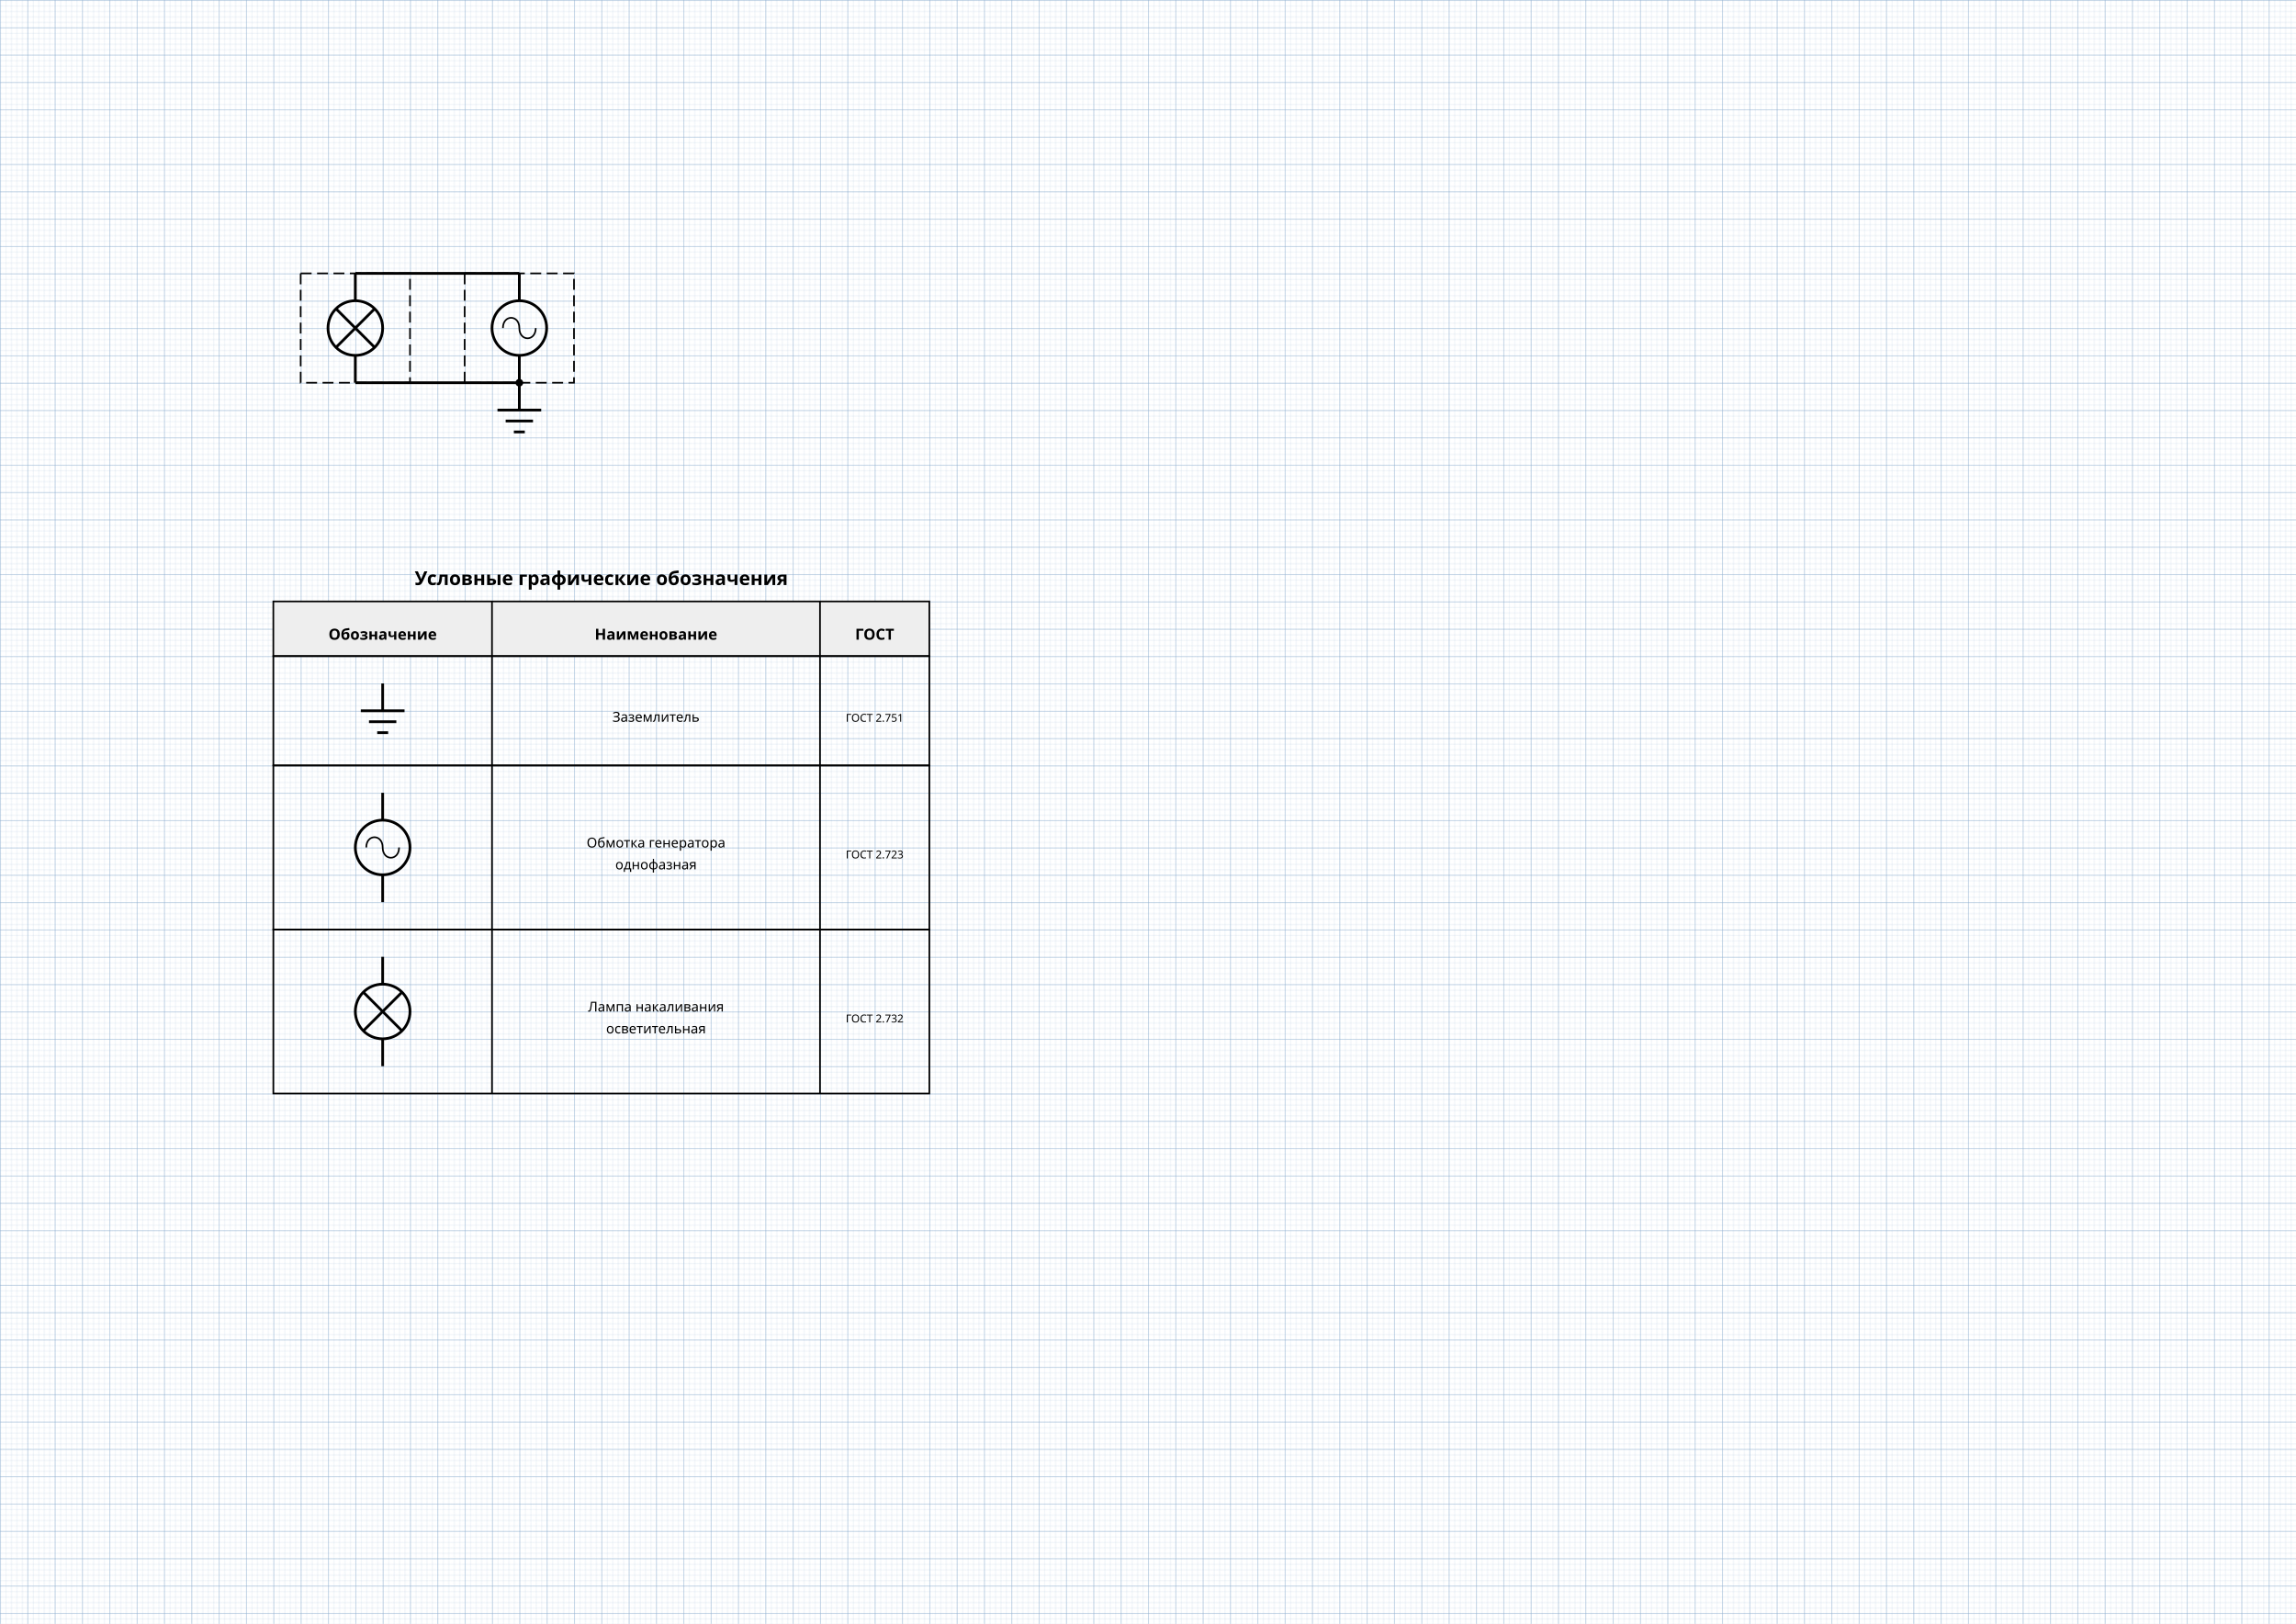
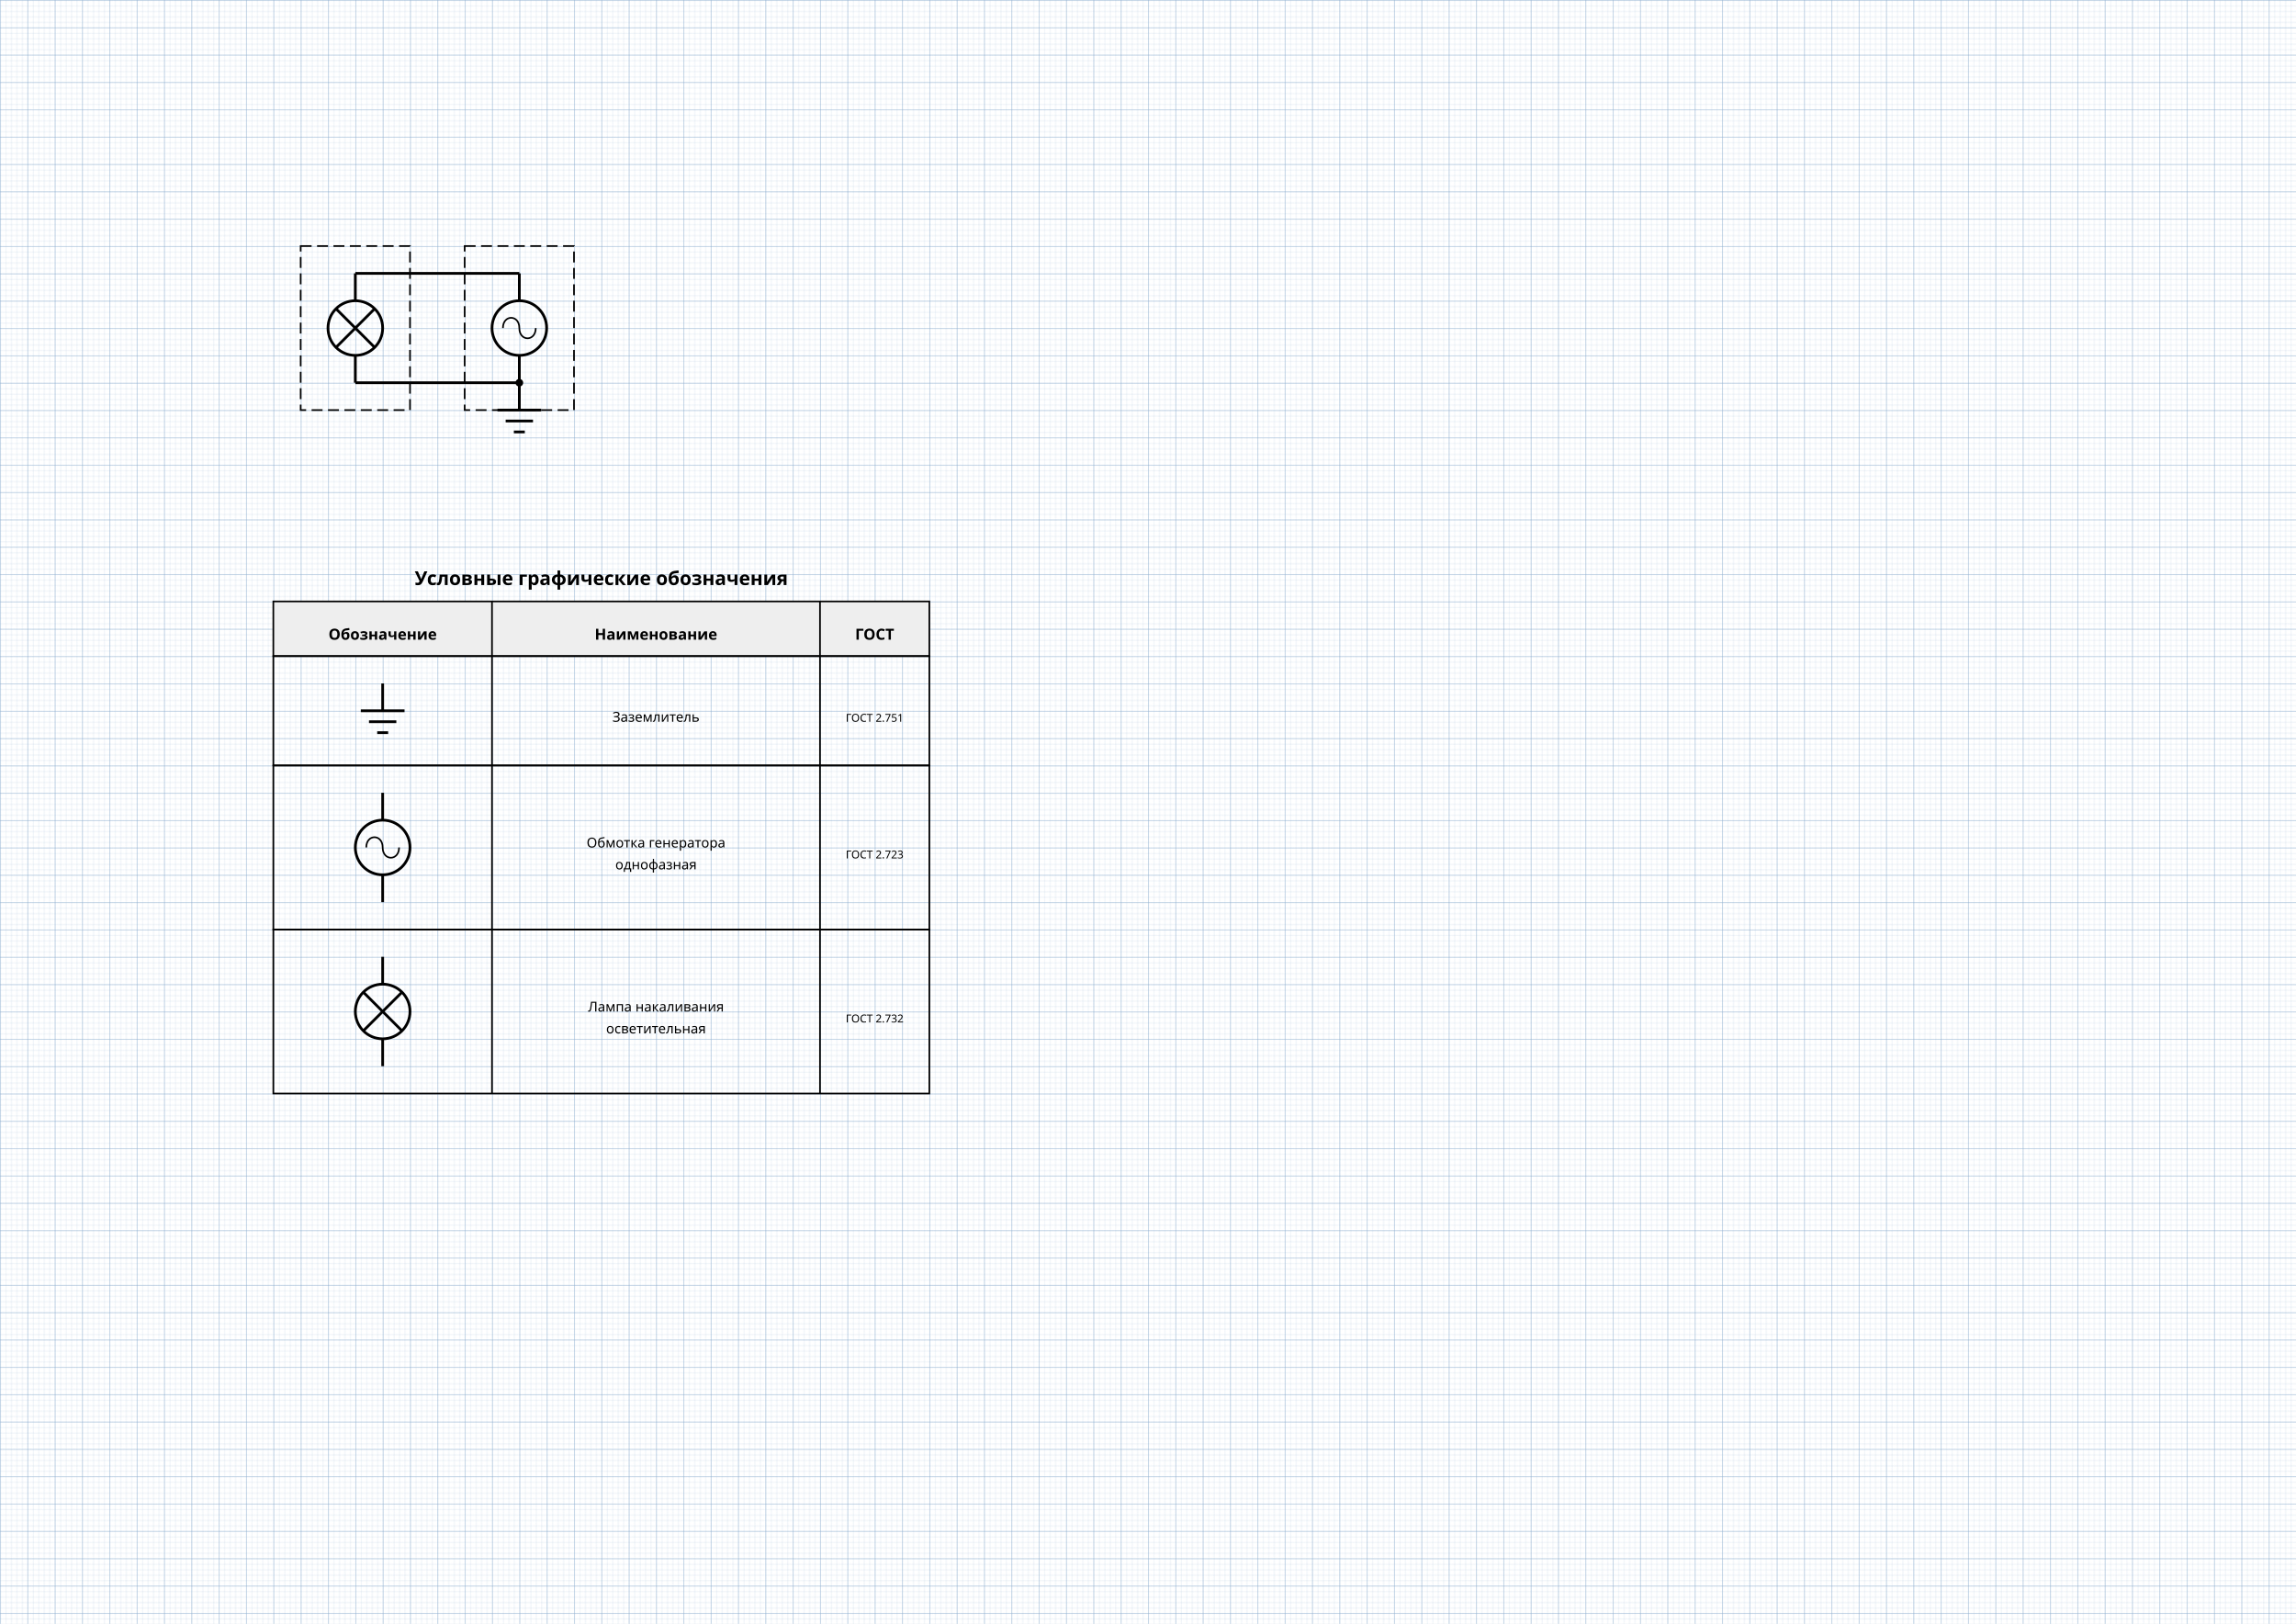
<svg xmlns="http://www.w3.org/2000/svg" width="420mm" height="297mm" viewBox="0 0 420 297">
  <rect width="420" height="297" fill="white" />
  <defs>
    <pattern id="mm1" width="1" height="1" patternUnits="userSpaceOnUse">
      <line x1="0" y1="0" x2="0" y2="1" stroke="#c8d8e8" stroke-width="0.1" />
      <line x1="0" y1="0" x2="1" y2="0" stroke="#c8d8e8" stroke-width="0.1" />
    </pattern>
    <pattern id="mm5" width="5" height="5" patternUnits="userSpaceOnUse">
      <rect width="5" height="5" fill="url(#mm1)" />
      <line x1="0" y1="0" x2="0" y2="5" stroke="#90b0d0" stroke-width="0.15" />
      <line x1="0" y1="0" x2="5" y2="0" stroke="#90b0d0" stroke-width="0.15" />
    </pattern>
    <symbol id="ugo-ground" overflow="visible">
      <g stroke="black" stroke-width="0.5">
        <line x1="0" y1="0" x2="0" y2="5" />
        <line x1="-4" y1="5" x2="4" y2="5" />
        <line x1="-2.5" y1="7" x2="2.5" y2="7" />
        <line x1="-1" y1="9" x2="1" y2="9" />
      </g>
    </symbol>
    <symbol id="ugo-generator" overflow="visible">
      <g stroke="black" stroke-width="0.5" fill="none">
        <line x1="0" y1="0" x2="0" y2="5" />
        <circle cx="0" cy="10" r="5" />
        <path d="M-3,10 C-3,7.5 0,7.5 0,10 S3,12.5 3,10" stroke-width="0.3" />
        <line x1="0" y1="15" x2="0" y2="20" />
      </g>
    </symbol>
    <symbol id="ugo-lamp" overflow="visible">
      <g stroke="black" stroke-width="0.5" fill="none">
        <line x1="0" y1="0" x2="0" y2="5" />
        <circle cx="0" cy="10" r="5" />
        <line x1="-3.5" y1="6.5" x2="3.5" y2="13.5" />
        <line x1="3.5" y1="6.5" x2="-3.5" y2="13.5" />
        <line x1="0" y1="15" x2="0" y2="20" />
      </g>
    </symbol>
  </defs>
  <rect width="420" height="297" fill="url(#mm5)" />
-   <rect x="55" y="50" width="20" height="20" fill="none" stroke="black" stroke-width="0.3" stroke-dasharray="2,1" />
-   <rect x="85" y="50" width="20" height="20" fill="none" stroke="black" stroke-width="0.3" stroke-dasharray="2,1" />
+   <rect x="55" y="45" width="20" height="30" fill="none" stroke="black" stroke-width="0.3" stroke-dasharray="2,1" />
+   <rect x="85" y="45" width="20" height="30" fill="none" stroke="black" stroke-width="0.3" stroke-dasharray="2,1" />
  <g stroke="black" stroke-width="0.5">
    <line x1="65" y1="50" x2="95" y2="50" />
    <line x1="65" y1="70" x2="95" y2="70" />
  </g>
  <circle cx="95" cy="70" r="0.7" fill="black" stroke="none" />
  <use href="#ugo-generator" x="95" y="50" />
  <use href="#ugo-lamp" x="65" y="50" />
  <use href="#ugo-ground" x="95" y="70" />
  <g transform="translate(50, 110)" stroke="black" stroke-width="0.3" font-family="sans-serif">
    <text x="60" y="-3" font-size="3.5" font-weight="bold" text-anchor="middle" stroke="none" fill="black">Условные графические обозначения</text>
    <rect x="0" y="0" width="120" height="10" fill="#eee" stroke="black" />
    <text x="20" y="7" font-size="2.8" text-anchor="middle" stroke="none" fill="black" font-weight="bold">Обозначение</text>
    <text x="70" y="7" font-size="2.8" text-anchor="middle" stroke="none" fill="black" font-weight="bold">Наименование</text>
    <text x="110" y="7" font-size="2.8" text-anchor="middle" stroke="none" fill="black" font-weight="bold">ГОСТ</text>
    <line x1="40" y1="0" x2="40" y2="10" />
    <line x1="100" y1="0" x2="100" y2="10" />
    <rect x="0" y="10" width="120" height="20" fill="none" stroke="black" />
    <line x1="40" y1="10" x2="40" y2="30" />
    <line x1="100" y1="10" x2="100" y2="30" />
    <use href="#ugo-ground" x="20" y="15" />
    <text x="70" y="22" font-size="2.5" text-anchor="middle" stroke="none" fill="black">Заземлитель</text>
    <text x="110" y="22" font-size="2" text-anchor="middle" stroke="none" fill="black">ГОСТ 2.751</text>
    <rect x="0" y="30" width="120" height="30" fill="none" stroke="black" />
    <line x1="40" y1="30" x2="40" y2="60" />
    <line x1="100" y1="30" x2="100" y2="60" />
    <use href="#ugo-generator" x="20" y="35" />
    <text x="70" y="45" font-size="2.5" text-anchor="middle" stroke="none" fill="black">Обмотка генератора</text>
    <text x="70" y="49" font-size="2.5" text-anchor="middle" stroke="none" fill="black">однофазная</text>
    <text x="110" y="47" font-size="2" text-anchor="middle" stroke="none" fill="black">ГОСТ 2.723</text>
    <rect x="0" y="60" width="120" height="30" fill="none" stroke="black" />
    <line x1="40" y1="60" x2="40" y2="90" />
    <line x1="100" y1="60" x2="100" y2="90" />
    <use href="#ugo-lamp" x="20" y="65" />
    <text x="70" y="75" font-size="2.5" text-anchor="middle" stroke="none" fill="black">Лампа накаливания</text>
    <text x="70" y="79" font-size="2.5" text-anchor="middle" stroke="none" fill="black">осветительная</text>
    <text x="110" y="77" font-size="2" text-anchor="middle" stroke="none" fill="black">ГОСТ 2.732</text>
  </g>
</svg>
